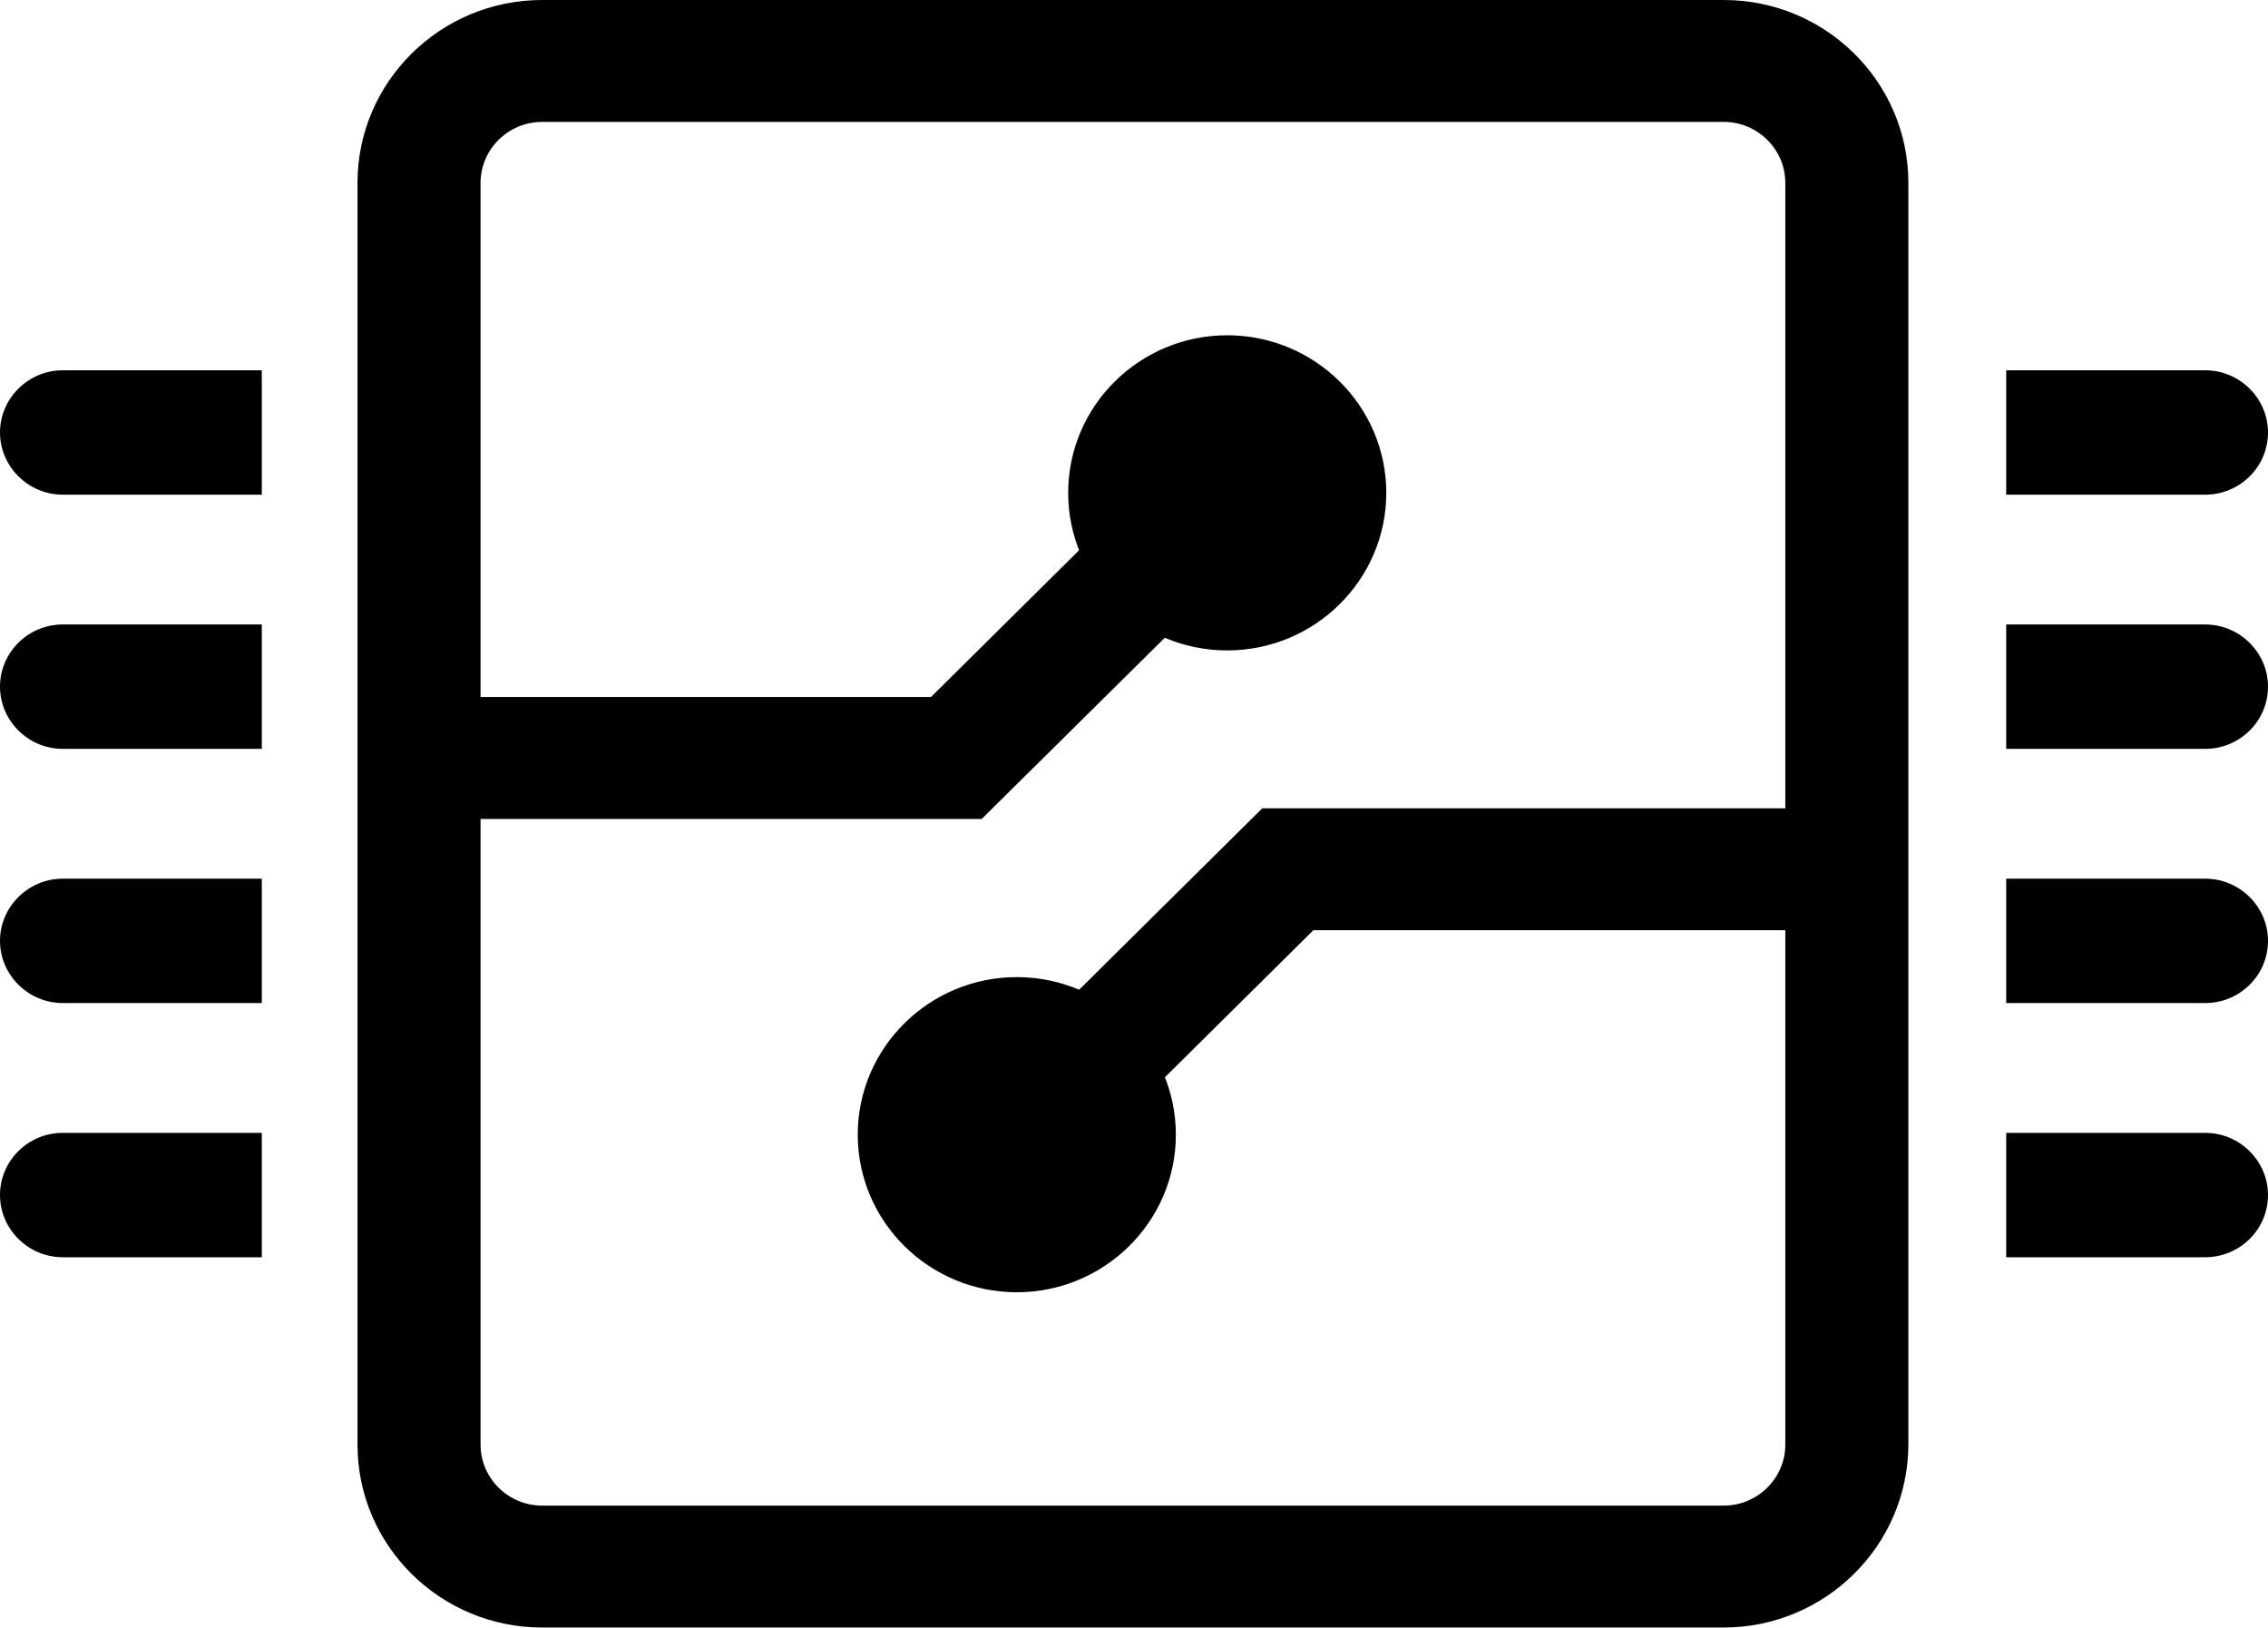
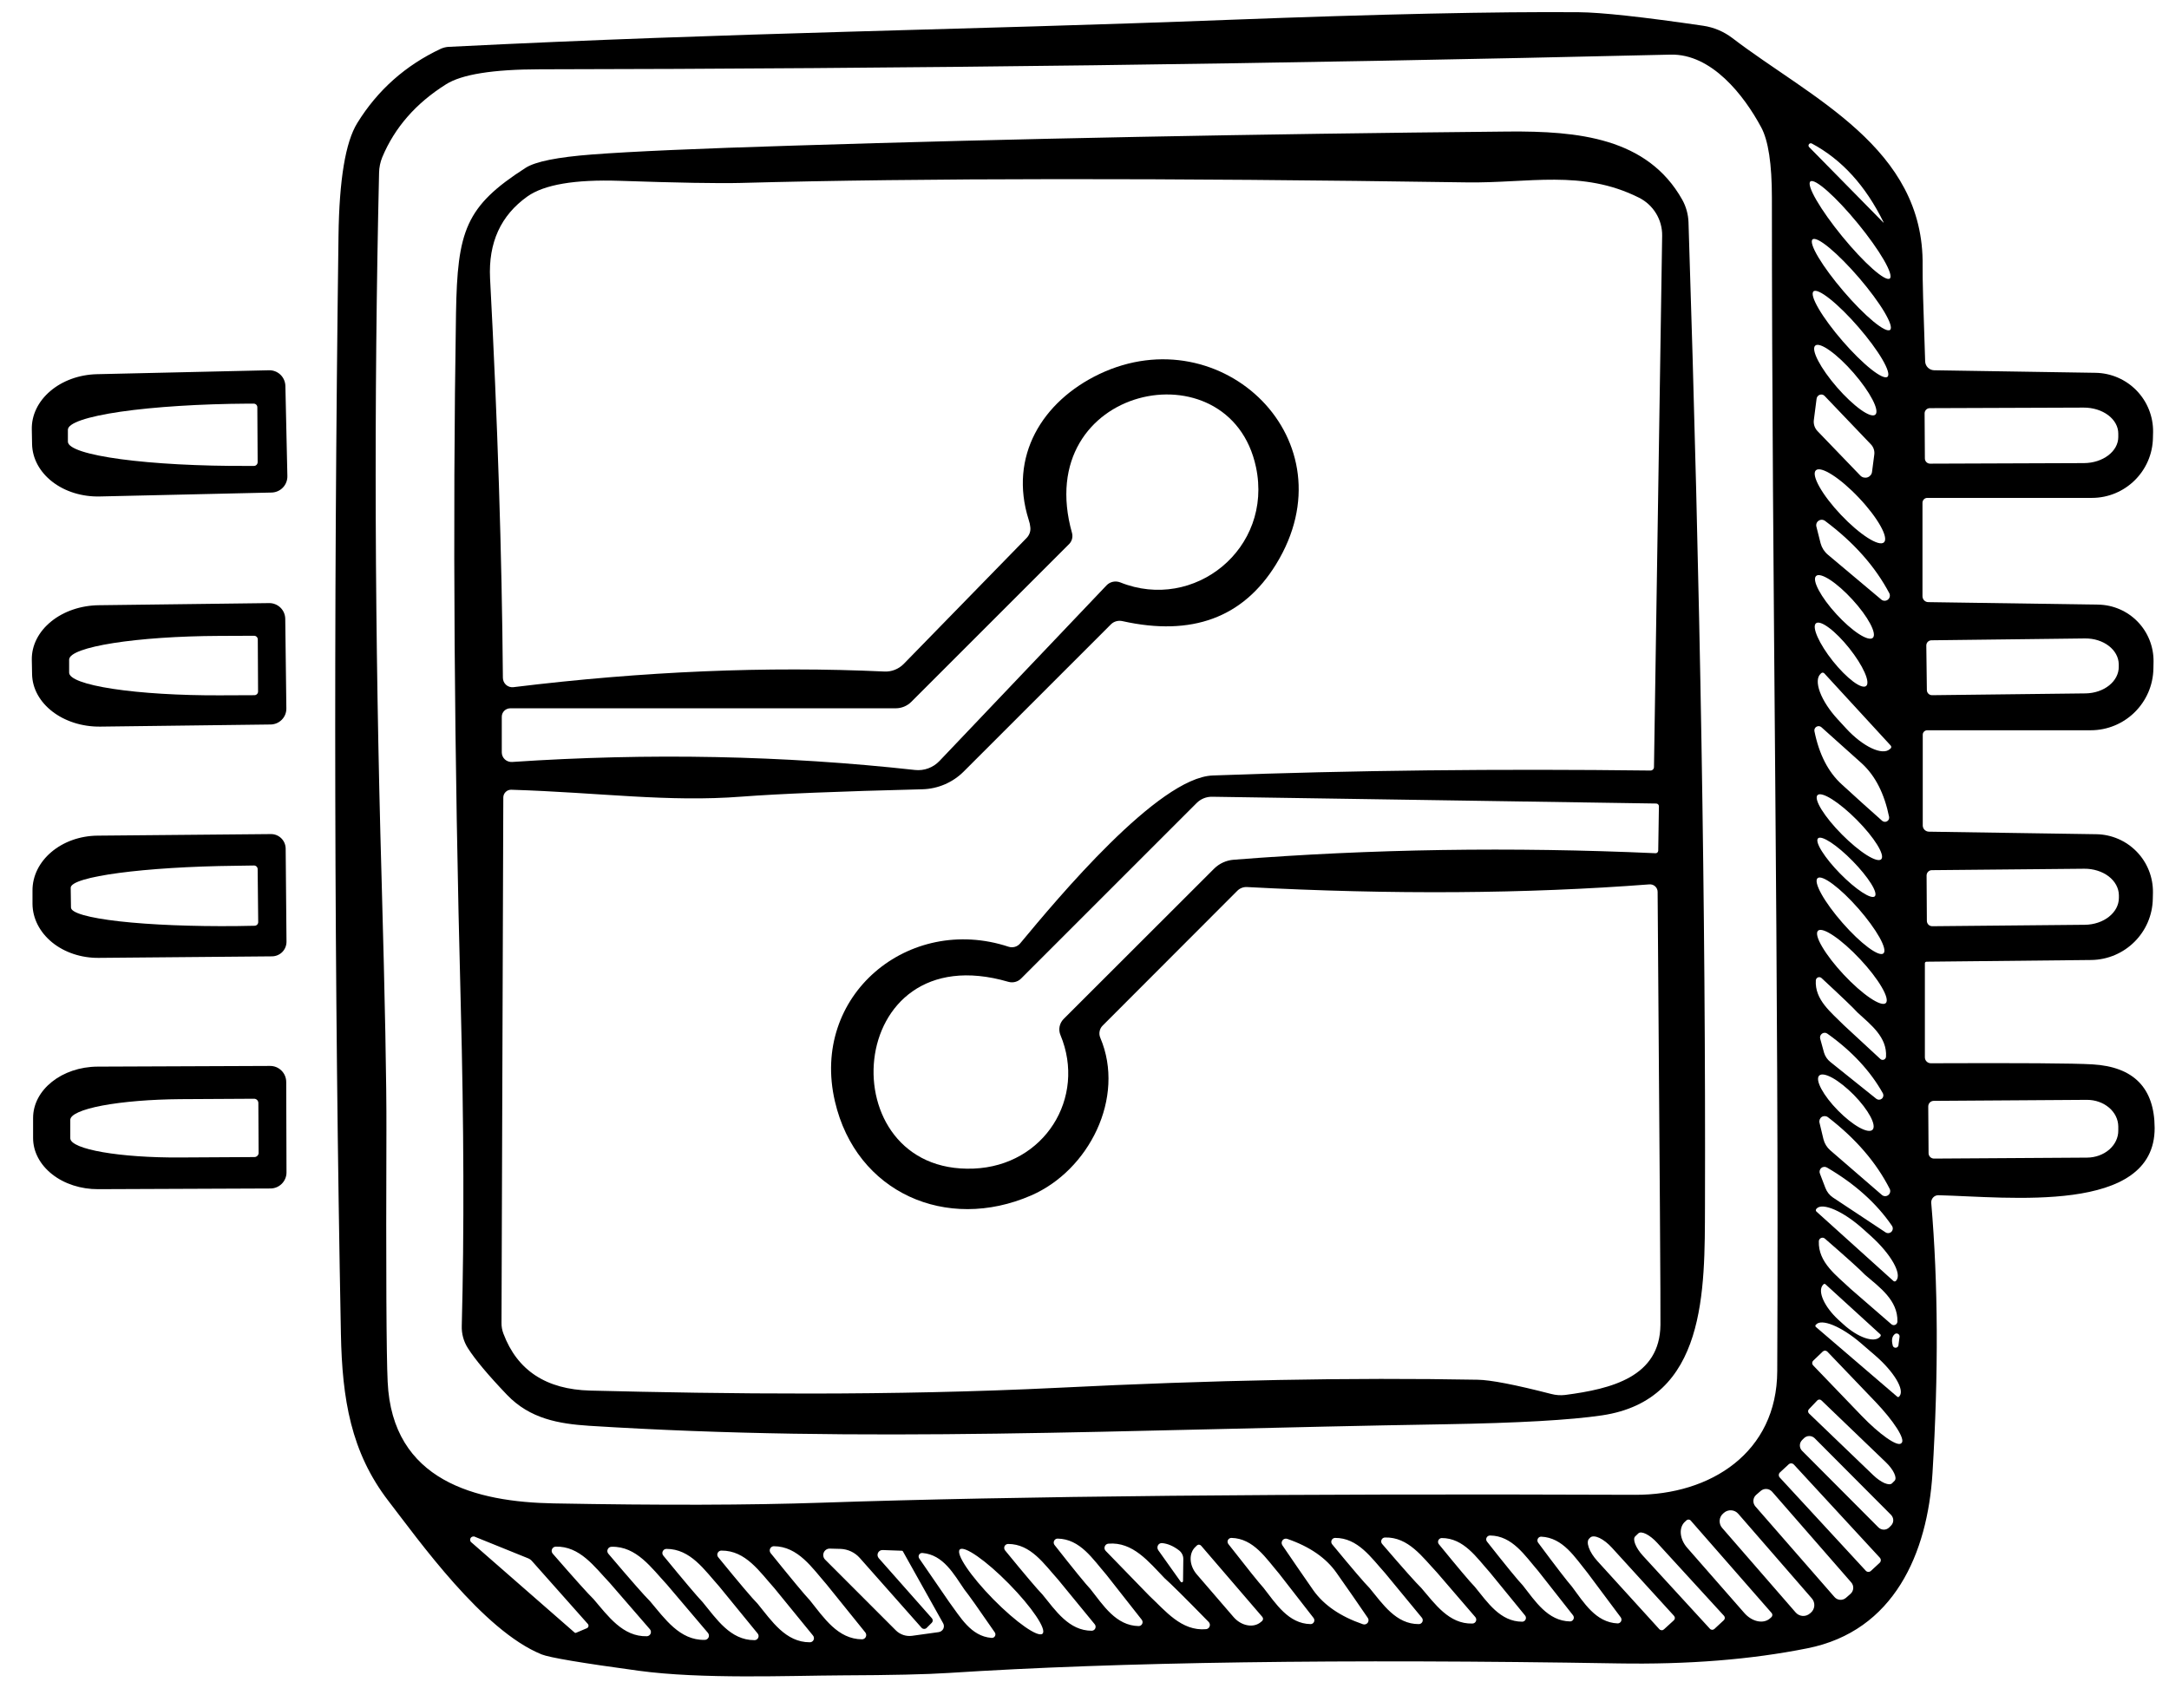
- <svg xmlns="http://www.w3.org/2000/svg" width="46px" height="33px" viewBox="0 0 46 33" version="1.1">
+ <svg xmlns="http://www.w3.org/2000/svg" width="47px" height="37px" viewBox="0 0 47 37" version="1.1">
  <g stroke="none" stroke-width="1" fill="none" fill-rule="evenodd">
-     <g transform="translate(-221, -3350)" fill="currentColor">
-       <g transform="translate(22, 3348)">
-         <g transform="translate(199, 2)">
-           <path d="M34.956,33 L10.995,33 C8.929,33 7.251,31.338 7.251,29.292 L7.251,3.708 C7.251,1.662 8.929,0 10.995,0 L34.962,0 C37.027,0 38.706,1.662 38.706,3.708 L38.706,29.292 C38.699,31.338 37.021,33 34.956,33 Z M10.995,2.472 C10.308,2.472 9.747,3.028 9.747,3.708 L9.747,29.292 C9.747,29.972 10.308,30.528 10.995,30.528 L34.962,30.528 C35.648,30.528 36.21,29.972 36.21,29.292 L36.21,3.708 C36.21,3.028 35.648,2.472 34.962,2.472 L10.995,2.472 Z" fill-rule="nonzero" />
-           <polygon points="19.911 16.605 9.135 16.605 9.135 14.133 18.882 14.133 23.711 9.35 25.477 11.099" />
-           <path d="M21.69,9.993 C21.69,11.742 23.125,13.163 24.891,13.163 C26.657,13.163 28.092,11.742 28.092,9.993 C28.092,8.862 27.48,7.817 26.494,7.249 C25.502,6.68 24.285,6.68 23.293,7.249 C22.301,7.817 21.69,8.862 21.69,9.993 Z" />
-           <path d="M24.891,13.188 C23.112,13.188 21.665,11.754 21.665,9.993 C21.665,8.231 23.112,6.798 24.891,6.798 C26.669,6.798 28.117,8.231 28.117,9.993 C28.117,11.754 26.669,13.188 24.891,13.188 Z M24.891,6.847 C23.144,6.847 21.715,8.256 21.715,9.993 C21.715,11.723 23.137,13.138 24.891,13.138 C26.644,13.138 28.067,11.729 28.067,9.993 C28.067,8.256 26.638,6.847 24.891,6.847 Z M21.808,23.644 L20.042,21.895 L25.602,16.389 L36.384,16.389 L36.384,18.861 L26.638,18.861 L21.808,23.644 Z" fill-rule="nonzero" />
-           <path d="M17.422,23.007 C17.422,24.756 18.851,26.178 20.623,26.178 C22.388,26.178 23.824,24.762 23.824,23.007 C23.824,21.876 23.212,20.832 22.226,20.263 C21.234,19.695 20.017,19.695 19.025,20.263 C18.033,20.832 17.422,21.876 17.422,23.007 Z" />
-           <path d="M20.623,26.202 C18.844,26.202 17.397,24.769 17.397,23.007 C17.397,21.246 18.844,19.812 20.623,19.812 C22.401,19.812 23.849,21.246 23.849,23.007 C23.849,24.769 22.401,26.202 20.623,26.202 Z M20.623,19.868 C18.875,19.868 17.447,21.277 17.447,23.013 C17.447,24.744 18.869,26.159 20.623,26.159 C22.37,26.159 23.799,24.75 23.799,23.013 C23.799,21.277 22.37,19.868 20.623,19.868 L20.623,19.868 Z" fill-rule="nonzero" />
-           <path d="M5.285,10.005 L1.273,10.005 C0.587,10.005 0.025,9.449 0.025,8.769 C0.025,8.089 0.587,7.533 1.273,7.533 L5.285,7.533 L5.285,10.005 Z" />
-           <path d="M5.31,10.03 L1.273,10.03 C0.574,10.03 0,9.461 0,8.769 C0,8.077 0.574,7.508 1.273,7.508 L5.31,7.508 L5.31,10.03 Z M1.273,7.558 C0.599,7.558 0.05,8.102 0.05,8.769 C0.05,9.437 0.599,9.98 1.273,9.98 L5.26,9.98 L5.26,7.558 L1.273,7.558 Z M5.285,15.159 L1.273,15.159 C0.587,15.159 0.025,14.603 0.025,13.923 C0.025,13.243 0.587,12.687 1.273,12.687 L5.285,12.687 L5.285,15.159 Z" fill-rule="nonzero" />
-           <path d="M5.31,15.184 L1.273,15.184 C0.574,15.184 0,14.615 0,13.923 C0,13.225 0.574,12.662 1.273,12.662 L5.31,12.662 L5.31,15.184 Z M1.273,12.712 C0.599,12.712 0.05,13.256 0.05,13.923 C0.05,14.59 0.599,15.134 1.273,15.134 L5.26,15.134 L5.26,12.712 L1.273,12.712 Z M5.285,20.313 L1.273,20.313 C0.587,20.313 0.025,19.757 0.025,19.077 C0.025,18.397 0.587,17.841 1.273,17.841 L5.285,17.841 L5.285,20.313 L5.285,20.313 Z" fill-rule="nonzero" />
-           <path d="M5.31,20.338 L1.273,20.338 C0.574,20.338 0,19.769 0,19.077 C0,18.385 0.574,17.816 1.273,17.816 L5.31,17.816 L5.31,20.338 Z M1.273,17.866 C0.599,17.866 0.05,18.41 0.05,19.077 C0.05,19.744 0.599,20.288 1.273,20.288 L5.26,20.288 L5.26,17.866 L1.273,17.866 Z M5.285,25.467 L1.273,25.467 C0.587,25.467 0.025,24.911 0.025,24.231 C0.025,23.551 0.587,22.995 1.273,22.995 L5.285,22.995 L5.285,25.467 L5.285,25.467 Z" fill-rule="nonzero" />
-           <path d="M5.31,25.492 L1.273,25.492 C0.574,25.492 0,24.923 0,24.231 C0,23.533 0.574,22.97 1.273,22.97 L5.31,22.97 L5.31,25.492 Z M1.273,23.02 C0.599,23.02 0.05,23.563 0.05,24.231 C0.05,24.898 0.599,25.442 1.273,25.442 L5.26,25.442 L5.26,23.02 L1.273,23.02 Z" fill-rule="nonzero" />
-           <path d="M40.715,10.005 L44.727,10.005 C45.413,10.005 45.975,9.449 45.975,8.769 C45.975,8.089 45.413,7.533 44.727,7.533 L40.715,7.533 L40.715,10.005 Z" />
-           <path d="M44.727,10.03 L40.69,10.03 L40.69,7.508 L44.727,7.508 C45.426,7.508 46,8.077 46,8.769 C46,9.467 45.426,10.03 44.727,10.03 Z M40.74,9.98 L44.727,9.98 C45.401,9.98 45.95,9.437 45.95,8.769 C45.95,8.102 45.401,7.558 44.727,7.558 L40.74,7.558 L40.74,9.98 Z M40.715,15.159 L44.727,15.159 C45.413,15.159 45.975,14.603 45.975,13.923 C45.975,13.243 45.413,12.687 44.727,12.687 L40.715,12.687 L40.715,15.159 Z" fill-rule="nonzero" />
-           <path d="M44.727,15.184 L40.69,15.184 L40.69,12.662 L44.727,12.662 C45.426,12.662 46,13.231 46,13.923 C46,14.621 45.426,15.184 44.727,15.184 Z M40.74,15.134 L44.727,15.134 C45.401,15.134 45.95,14.59 45.95,13.923 C45.95,13.256 45.401,12.712 44.727,12.712 L40.74,12.712 L40.74,15.134 Z M40.715,20.313 L44.727,20.313 C45.413,20.313 45.975,19.757 45.975,19.077 C45.975,18.397 45.413,17.841 44.727,17.841 L40.715,17.841 L40.715,20.313 L40.715,20.313 Z" fill-rule="nonzero" />
-           <path d="M44.727,20.338 L40.69,20.338 L40.69,17.816 L44.727,17.816 C45.426,17.816 46,18.385 46,19.077 C46,19.775 45.426,20.338 44.727,20.338 Z M40.74,20.288 L44.727,20.288 C45.401,20.288 45.95,19.744 45.95,19.077 C45.95,18.41 45.401,17.866 44.727,17.866 L40.74,17.866 L40.74,20.288 Z M40.715,25.467 L44.727,25.467 C45.413,25.467 45.975,24.911 45.975,24.231 C45.975,23.551 45.413,22.995 44.727,22.995 L40.715,22.995 L40.715,25.467 L40.715,25.467 Z" fill-rule="nonzero" />
-           <path d="M44.727,25.492 L40.69,25.492 L40.69,22.97 L44.727,22.97 C45.426,22.97 46,23.539 46,24.231 C46,24.929 45.426,25.492 44.727,25.492 Z M40.74,25.442 L44.727,25.442 C45.401,25.442 45.95,24.898 45.95,24.231 C45.95,23.563 45.401,23.02 44.727,23.02 L40.74,23.02 L40.74,25.442 Z" fill-rule="nonzero" />
+     <g transform="translate(-221, -8549)" fill="currentColor">
+       <g transform="translate(0, 8486)" fill-rule="nonzero">
+         <g transform="translate(22, 63.2628)">
+           <g transform="translate(199.6891, 0)">
+             <path d="M41.073,10.528 C41.016,10.528 40.969,10.575 40.969,10.634 L40.969,12.658 C40.969,12.728 41.023,12.785 41.091,12.787 L44.776,12.841 C45.099,12.846 45.407,12.979 45.632,13.211 C45.857,13.443 45.98,13.755 45.976,14.078 L45.973,14.224 C45.962,14.967 45.357,15.564 44.614,15.564 L41.073,15.564 C41.019,15.564 40.975,15.607 40.975,15.659 L40.975,17.628 C40.975,17.701 41.035,17.761 41.11,17.762 L44.736,17.817 C45.067,17.822 45.381,17.958 45.612,18.196 C45.842,18.433 45.968,18.753 45.963,19.084 L45.96,19.212 C45.95,19.944 45.357,20.535 44.623,20.543 L41.055,20.58 C41.036,20.581 41.021,20.596 41.021,20.613 L41.021,22.653 C41.021,22.723 41.079,22.781 41.149,22.781 C43.077,22.773 44.245,22.781 44.654,22.805 C45.547,22.858 45.996,23.317 46,24.182 C46.006,26.065 42.825,25.678 41.314,25.641 C41.271,25.64 41.229,25.658 41.2,25.69 C41.17,25.722 41.155,25.765 41.159,25.809 C41.309,27.547 41.318,29.499 41.186,31.664 C41.079,33.398 40.356,35.089 38.472,35.461 C37.255,35.705 35.888,35.814 34.37,35.788 C28.388,35.688 23.553,35.757 19.864,35.995 C19.387,36.026 18.622,36.043 17.568,36.047 C16.408,36.053 14.518,36.133 13.151,35.947 C11.92,35.78 11.219,35.662 11.048,35.593 C9.772,35.077 8.38,33.111 7.726,32.265 C6.917,31.212 6.725,30.064 6.698,28.645 C6.553,21.089 6.536,13.155 6.646,4.844 C6.662,3.631 6.797,2.818 7.052,2.405 C7.493,1.69 8.098,1.153 8.865,0.793 C8.916,0.771 8.969,0.757 9.024,0.753 C15.34,0.436 20.077,0.393 25.938,0.167 C29.205,0.043 31.732,-0.012 33.521,0.002 C34.011,0.006 34.91,0.104 36.216,0.295 C36.447,0.329 36.664,0.421 36.848,0.561 C38.555,1.867 41.009,2.939 40.972,5.497 C40.968,5.737 40.987,6.428 41.027,7.57 C41.031,7.676 41.117,7.76 41.223,7.762 L44.718,7.817 C45.054,7.822 45.374,7.96 45.608,8.201 C45.842,8.442 45.971,8.766 45.966,9.102 L45.963,9.221 C45.953,9.946 45.363,10.528 44.639,10.528 L41.073,10.528 Z M7.525,3.482 C7.411,8.405 7.429,13.51 7.58,18.797 C7.653,21.418 7.688,23.232 7.684,24.237 C7.674,27.279 7.683,29.095 7.711,29.683 C7.809,31.841 9.634,32.29 11.307,32.32 C13.619,32.363 15.554,32.358 17.113,32.305 C21.334,32.162 27.21,32.105 34.742,32.134 C36.381,32.14 37.816,31.215 37.822,29.454 C37.862,20.8 37.706,12.521 37.706,4.019 C37.706,3.291 37.629,2.783 37.474,2.496 C37.102,1.803 36.4,0.9 35.511,0.921 C27.011,1.123 18.842,1.228 11.005,1.239 C9.991,1.241 9.315,1.349 8.975,1.565 C8.324,1.974 7.864,2.5 7.595,3.143 C7.551,3.25 7.527,3.365 7.525,3.482 L7.525,3.482 Z M38.57,2.847 C38.549,2.837 38.524,2.843 38.51,2.862 C38.495,2.88 38.496,2.906 38.512,2.924 L40.121,4.56 C40.122,4.561 40.124,4.562 40.125,4.561 C40.127,4.56 40.128,4.558 40.127,4.557 C39.738,3.763 39.219,3.193 38.57,2.847 Z M38.54,3.67 C38.495,3.707 38.542,3.853 38.672,4.077 C38.801,4.3 39.002,4.582 39.23,4.861 C39.705,5.441 40.167,5.85 40.261,5.773 C40.306,5.736 40.258,5.59 40.129,5.366 C39.999,5.143 39.799,4.861 39.57,4.582 C39.095,4.002 38.634,3.593 38.54,3.67 L38.54,3.67 Z M38.587,4.926 C38.543,4.964 38.588,5.104 38.714,5.315 C38.84,5.526 39.036,5.791 39.259,6.051 C39.481,6.311 39.713,6.545 39.902,6.702 C40.092,6.858 40.223,6.925 40.268,6.886 C40.313,6.848 40.267,6.708 40.142,6.497 C40.016,6.286 39.82,6.021 39.597,5.761 C39.374,5.501 39.142,5.267 38.953,5.11 C38.764,4.953 38.632,4.887 38.587,4.926 L38.587,4.926 Z M38.608,6.052 C38.562,6.092 38.602,6.227 38.72,6.429 C38.838,6.631 39.024,6.882 39.236,7.127 C39.449,7.373 39.671,7.592 39.854,7.738 C40.037,7.883 40.165,7.942 40.211,7.903 C40.257,7.863 40.216,7.727 40.099,7.526 C39.981,7.324 39.795,7.073 39.582,6.827 C39.37,6.582 39.148,6.363 38.965,6.217 C38.782,6.072 38.654,6.012 38.608,6.052 L38.608,6.052 Z M38.646,7.227 C38.546,7.313 38.757,7.718 39.117,8.132 C39.289,8.33 39.474,8.504 39.63,8.616 C39.785,8.727 39.9,8.766 39.947,8.724 C40.047,8.638 39.836,8.233 39.476,7.819 C39.304,7.621 39.119,7.447 38.963,7.336 C38.808,7.225 38.693,7.185 38.646,7.227 L38.646,7.227 Z M38.851,8.321 C38.824,8.29 38.782,8.279 38.744,8.293 C38.706,8.306 38.678,8.341 38.674,8.382 L38.616,8.833 C38.602,8.924 38.632,9.016 38.695,9.081 L39.623,10.045 C39.663,10.086 39.723,10.1 39.777,10.083 C39.831,10.065 39.87,10.019 39.876,9.963 L39.925,9.587 C39.935,9.506 39.907,9.424 39.849,9.365 L38.851,8.321 Z M41.015,8.696 L41.021,9.673 C41.021,9.703 41.033,9.732 41.054,9.753 C41.075,9.774 41.104,9.786 41.134,9.786 L44.468,9.774 C44.879,9.772 45.212,9.519 45.212,9.209 L45.212,9.136 C45.213,8.985 45.134,8.841 44.993,8.735 C44.852,8.629 44.661,8.57 44.461,8.571 L41.128,8.583 C41.066,8.583 41.015,8.634 41.015,8.696 Z M38.659,9.93 C38.551,10.032 38.794,10.464 39.202,10.895 C39.61,11.326 40.028,11.593 40.135,11.491 C40.243,11.39 40,10.957 39.592,10.526 C39.185,10.095 38.767,9.828 38.659,9.93 L38.659,9.93 Z M40.252,12.597 C39.945,12.015 39.481,11.492 38.86,11.028 C38.82,10.996 38.763,10.993 38.72,11.022 C38.676,11.05 38.657,11.103 38.671,11.153 L38.762,11.514 C38.788,11.609 38.842,11.694 38.918,11.758 L40.081,12.735 C40.122,12.766 40.18,12.765 40.22,12.733 C40.261,12.7 40.274,12.644 40.252,12.597 Z M38.664,12.22 C38.568,12.307 38.765,12.679 39.105,13.049 C39.268,13.227 39.442,13.381 39.59,13.477 C39.738,13.573 39.847,13.603 39.893,13.561 C39.988,13.473 39.791,13.102 39.451,12.732 C39.288,12.554 39.114,12.4 38.966,12.304 C38.818,12.208 38.71,12.177 38.664,12.22 Z M38.662,13.245 C38.565,13.323 38.729,13.691 39.028,14.066 C39.172,14.246 39.329,14.404 39.464,14.506 C39.599,14.607 39.701,14.642 39.748,14.605 C39.845,14.527 39.681,14.16 39.381,13.784 C39.237,13.604 39.081,13.446 38.946,13.345 C38.811,13.244 38.709,13.208 38.662,13.245 Z M41.052,13.727 L41.064,14.691 C41.064,14.754 41.114,14.804 41.177,14.804 L44.504,14.765 C44.696,14.762 44.88,14.7 45.014,14.592 C45.149,14.484 45.224,14.338 45.222,14.188 L45.222,14.133 C45.218,13.82 44.891,13.57 44.492,13.574 L41.165,13.614 C41.102,13.614 41.052,13.664 41.052,13.727 Z M40.279,15.894 L38.842,14.331 C38.833,14.321 38.821,14.316 38.809,14.315 C38.796,14.314 38.784,14.319 38.774,14.328 L38.762,14.34 C38.684,14.41 38.679,14.553 38.748,14.738 C38.817,14.922 38.954,15.133 39.129,15.323 L39.315,15.525 C39.677,15.919 40.1,16.119 40.261,15.973 L40.276,15.961 C40.286,15.953 40.292,15.941 40.293,15.928 C40.293,15.916 40.288,15.903 40.279,15.894 L40.279,15.894 Z M39.657,16.285 C39.353,16.012 39.06,15.75 38.778,15.497 C38.748,15.471 38.705,15.467 38.671,15.488 C38.637,15.508 38.62,15.547 38.628,15.586 C38.73,16.088 38.927,16.472 39.22,16.737 C39.521,17.013 39.813,17.277 40.096,17.527 C40.126,17.552 40.168,17.556 40.201,17.537 C40.235,17.518 40.252,17.48 40.246,17.442 C40.144,16.939 39.948,16.553 39.657,16.285 Z M38.695,16.969 C38.606,17.057 38.843,17.44 39.225,17.824 C39.408,18.008 39.6,18.168 39.76,18.269 C39.919,18.369 40.033,18.402 40.075,18.36 C40.164,18.272 39.927,17.889 39.545,17.505 C39.362,17.321 39.17,17.161 39.01,17.06 C38.851,16.96 38.737,16.927 38.695,16.969 L38.695,16.969 Z M38.706,17.906 C38.669,17.942 38.699,18.043 38.789,18.186 C38.878,18.329 39.02,18.503 39.183,18.669 C39.523,19.016 39.86,19.237 39.936,19.163 C39.972,19.127 39.943,19.027 39.853,18.884 C39.763,18.741 39.621,18.567 39.458,18.4 C39.119,18.053 38.782,17.832 38.706,17.906 Z M41.058,18.712 L41.064,19.695 C41.064,19.726 41.077,19.756 41.099,19.778 C41.121,19.8 41.152,19.811 41.183,19.811 L44.486,19.78 C44.897,19.776 45.227,19.514 45.225,19.194 L45.225,19.139 C45.223,18.985 45.144,18.838 45.003,18.73 C44.862,18.623 44.671,18.563 44.474,18.565 L41.171,18.596 C41.108,18.597 41.058,18.649 41.058,18.712 L41.058,18.712 Z M38.696,18.769 C38.649,18.81 38.68,18.935 38.781,19.116 C38.882,19.298 39.046,19.521 39.235,19.737 C39.629,20.188 40.027,20.484 40.123,20.4 C40.17,20.36 40.139,20.235 40.038,20.053 C39.936,19.872 39.773,19.648 39.584,19.432 C39.19,18.982 38.792,18.685 38.696,18.769 L38.696,18.769 Z M38.706,19.908 C38.658,19.952 38.69,20.078 38.795,20.256 C38.899,20.434 39.067,20.652 39.262,20.86 C39.667,21.293 40.076,21.569 40.174,21.477 C40.221,21.433 40.189,21.308 40.085,21.13 C39.981,20.951 39.813,20.734 39.618,20.526 C39.213,20.093 38.804,19.816 38.706,19.908 L38.706,19.908 Z M39.559,21.679 C39.471,21.581 39.212,21.333 38.781,20.934 C38.76,20.915 38.73,20.91 38.704,20.92 C38.678,20.931 38.661,20.955 38.658,20.983 C38.631,21.407 38.991,21.679 39.266,21.957 C39.362,22.046 39.625,22.29 40.057,22.689 C40.077,22.708 40.107,22.713 40.133,22.703 C40.159,22.692 40.177,22.668 40.179,22.64 C40.206,22.213 39.846,21.944 39.559,21.679 Z M40.112,23.434 C39.841,22.95 39.44,22.518 38.909,22.14 C38.874,22.114 38.827,22.114 38.792,22.139 C38.757,22.164 38.741,22.208 38.753,22.25 L38.836,22.552 C38.86,22.631 38.908,22.702 38.973,22.753 L39.971,23.553 C40.006,23.579 40.055,23.577 40.088,23.549 C40.122,23.521 40.131,23.473 40.112,23.434 Z M38.731,23.048 C38.636,23.141 38.818,23.48 39.137,23.804 C39.29,23.96 39.455,24.092 39.596,24.171 C39.736,24.249 39.841,24.268 39.886,24.223 C39.981,24.13 39.8,23.791 39.481,23.466 C39.327,23.311 39.162,23.179 39.022,23.1 C38.881,23.022 38.777,23.003 38.731,23.048 L38.731,23.048 Z M41.094,23.718 L41.101,24.731 C41.102,24.796 41.155,24.847 41.22,24.847 L44.535,24.826 C44.716,24.825 44.889,24.762 45.016,24.652 C45.143,24.541 45.214,24.392 45.212,24.237 L45.212,24.151 C45.209,23.83 44.904,23.572 44.529,23.574 L41.213,23.596 C41.181,23.596 41.151,23.609 41.128,23.632 C41.106,23.655 41.094,23.686 41.094,23.718 Z M40.261,25.507 C39.97,24.933 39.524,24.415 38.924,23.953 C38.885,23.921 38.83,23.917 38.787,23.944 C38.745,23.972 38.725,24.023 38.738,24.072 L38.823,24.426 C38.846,24.52 38.898,24.604 38.97,24.667 L40.093,25.638 C40.133,25.669 40.189,25.669 40.228,25.638 C40.268,25.607 40.281,25.553 40.261,25.507 L40.261,25.507 Z M40.307,26.303 C39.973,25.815 39.505,25.395 38.903,25.043 C38.863,25.018 38.812,25.021 38.777,25.051 C38.741,25.081 38.729,25.131 38.747,25.174 L38.866,25.485 C38.898,25.568 38.954,25.64 39.028,25.69 L40.166,26.444 C40.207,26.472 40.261,26.468 40.296,26.433 C40.331,26.398 40.335,26.344 40.307,26.303 Z M38.671,25.995 L40.34,27.5 C40.357,27.514 40.381,27.513 40.395,27.497 L40.402,27.488 C40.528,27.344 40.283,26.914 39.852,26.526 L39.69,26.38 C39.259,25.991 38.804,25.79 38.674,25.931 L38.668,25.94 C38.654,25.956 38.655,25.981 38.671,25.995 Z M39.721,27.363 C39.623,27.259 39.334,26.998 38.854,26.581 C38.831,26.561 38.798,26.556 38.77,26.569 C38.742,26.581 38.723,26.609 38.723,26.639 C38.707,27.1 39.107,27.381 39.412,27.671 C39.52,27.765 39.814,28.02 40.295,28.437 C40.318,28.457 40.351,28.462 40.379,28.45 C40.407,28.437 40.425,28.41 40.426,28.379 C40.438,27.918 40.041,27.637 39.721,27.363 Z M40.057,28.657 L38.866,27.57 C38.853,27.559 38.834,27.561 38.823,27.573 L38.811,27.586 C38.69,27.722 38.842,28.062 39.153,28.346 L39.257,28.44 C39.407,28.577 39.574,28.683 39.723,28.734 C39.871,28.785 39.988,28.777 40.047,28.712 L40.057,28.7 C40.068,28.688 40.068,28.669 40.057,28.657 L40.057,28.657 Z M38.658,28.495 L40.42,30.006 C40.426,30.012 40.435,30.016 40.443,30.015 C40.452,30.015 40.46,30.01 40.466,30.003 L40.472,29.994 C40.587,29.856 40.345,29.457 39.931,29.103 L39.626,28.84 C39.426,28.669 39.212,28.531 39.031,28.457 C38.85,28.383 38.717,28.379 38.662,28.446 L38.655,28.452 C38.645,28.465 38.646,28.484 38.658,28.495 Z M40.45,28.88 L40.472,28.712 C40.477,28.684 40.463,28.656 40.437,28.644 C40.412,28.631 40.381,28.636 40.362,28.657 C40.309,28.706 40.296,28.782 40.322,28.886 C40.324,28.921 40.354,28.949 40.389,28.947 C40.425,28.945 40.452,28.915 40.45,28.88 Z M38.808,29.029 L38.6,29.228 C38.573,29.254 38.572,29.297 38.597,29.326 L39.644,30.415 C40.037,30.825 40.421,31.094 40.505,31.02 L40.518,31.008 C40.557,30.971 40.52,30.856 40.414,30.69 C40.308,30.524 40.142,30.32 39.953,30.122 L38.906,29.029 C38.879,29.003 38.835,29.003 38.808,29.029 Z M38.689,30.089 L38.509,30.278 C38.497,30.29 38.49,30.307 38.49,30.324 C38.49,30.341 38.497,30.357 38.509,30.37 L39.904,31.71 C39.983,31.786 40.07,31.847 40.146,31.88 C40.223,31.912 40.281,31.914 40.31,31.884 L40.365,31.829 C40.394,31.799 40.391,31.74 40.355,31.665 C40.32,31.59 40.255,31.505 40.176,31.429 L38.781,30.089 C38.769,30.076 38.752,30.069 38.735,30.069 C38.718,30.069 38.701,30.076 38.689,30.089 Z M38.633,30.908 C38.602,30.877 38.56,30.86 38.516,30.86 C38.473,30.86 38.431,30.877 38.4,30.908 L38.361,30.947 C38.33,30.978 38.312,31.02 38.312,31.063 C38.312,31.107 38.329,31.149 38.36,31.18 L40.015,32.841 C40.046,32.871 40.088,32.889 40.132,32.889 C40.175,32.889 40.217,32.872 40.248,32.841 L40.287,32.802 C40.318,32.771 40.336,32.729 40.336,32.686 C40.336,32.642 40.318,32.6 40.288,32.569 L38.633,30.908 Z M38.182,31.478 C38.152,31.446 38.102,31.444 38.069,31.474 L37.881,31.648 C37.866,31.662 37.856,31.682 37.856,31.703 C37.855,31.724 37.862,31.744 37.877,31.76 L39.74,33.779 C39.769,33.811 39.82,33.813 39.852,33.783 L40.04,33.609 C40.056,33.595 40.065,33.575 40.066,33.554 C40.067,33.533 40.059,33.513 40.045,33.497 L38.182,31.478 Z M37.712,32.068 C37.647,31.994 37.536,31.986 37.462,32.051 L37.365,32.135 C37.292,32.199 37.284,32.311 37.348,32.385 L39.062,34.349 C39.126,34.423 39.238,34.431 39.312,34.366 L39.408,34.282 C39.482,34.218 39.49,34.106 39.425,34.032 L37.712,32.068 Z M36.977,32.545 C36.939,32.501 36.885,32.474 36.827,32.47 C36.769,32.466 36.711,32.485 36.667,32.524 L36.649,32.54 C36.605,32.578 36.578,32.632 36.574,32.69 C36.57,32.748 36.589,32.806 36.627,32.85 L38.221,34.684 C38.259,34.728 38.314,34.755 38.372,34.759 C38.43,34.763 38.487,34.743 38.531,34.705 L38.55,34.689 C38.594,34.651 38.621,34.597 38.625,34.539 C38.629,34.481 38.61,34.423 38.571,34.379 L36.977,32.545 Z M37.7,34.695 L35.948,32.693 C35.937,32.679 35.92,32.671 35.903,32.67 C35.886,32.669 35.869,32.675 35.856,32.686 L35.826,32.714 C35.758,32.773 35.724,32.866 35.732,32.972 C35.74,33.078 35.789,33.188 35.868,33.279 L37.111,34.698 C37.19,34.788 37.292,34.851 37.396,34.873 C37.5,34.895 37.596,34.873 37.663,34.814 L37.694,34.787 C37.707,34.775 37.715,34.759 37.716,34.742 C37.717,34.725 37.711,34.708 37.7,34.695 Z M36.458,35.043 L36.665,34.851 C36.692,34.825 36.693,34.783 36.668,34.756 L35.218,33.172 C35.142,33.089 35.056,33.021 34.98,32.983 C34.904,32.945 34.843,32.94 34.812,32.97 L34.745,33.034 C34.68,33.095 34.754,33.282 34.91,33.453 L36.363,35.037 C36.387,35.065 36.43,35.067 36.458,35.043 L36.458,35.043 Z M12.049,34.933 L10.843,33.575 C10.817,33.543 10.782,33.519 10.742,33.505 L9.61,33.047 C9.575,33.026 9.53,33.037 9.509,33.071 C9.488,33.106 9.499,33.151 9.534,33.172 L11.765,35.122 C11.773,35.128 11.783,35.129 11.792,35.125 L12.028,35.025 C12.045,35.018 12.057,35.003 12.062,34.984 C12.066,34.966 12.061,34.947 12.049,34.933 L12.049,34.933 Z M33.371,34.121 C33.631,34.469 33.887,34.9 34.363,34.921 C34.395,34.921 34.423,34.904 34.438,34.876 C34.452,34.848 34.449,34.815 34.431,34.79 C34.04,34.267 33.801,33.946 33.713,33.828 C33.439,33.492 33.182,33.062 32.706,33.041 C32.676,33.041 32.648,33.058 32.634,33.085 C32.62,33.111 32.622,33.144 32.639,33.169 C33.029,33.694 33.274,34.011 33.371,34.121 Z M35.368,35.049 L35.578,34.857 C35.593,34.844 35.602,34.827 35.603,34.808 C35.604,34.789 35.597,34.77 35.584,34.756 L34.241,33.282 C34.156,33.188 34.058,33.111 33.97,33.069 C33.882,33.028 33.81,33.024 33.771,33.059 L33.75,33.08 C33.71,33.115 33.706,33.186 33.739,33.278 C33.771,33.37 33.838,33.474 33.924,33.569 L35.267,35.046 C35.28,35.06 35.298,35.068 35.317,35.069 C35.336,35.07 35.354,35.062 35.368,35.049 Z M26.689,34.149 C26.961,34.497 27.23,34.927 27.709,34.936 C27.74,34.937 27.769,34.919 27.783,34.891 C27.797,34.864 27.794,34.83 27.776,34.805 C27.369,34.282 27.12,33.961 27.028,33.843 C26.744,33.511 26.476,33.08 25.996,33.068 C25.964,33.067 25.934,33.085 25.919,33.114 C25.905,33.142 25.909,33.177 25.929,33.202 C26.336,33.723 26.589,34.039 26.689,34.149 Z M27.77,34.204 C28,34.527 28.358,34.772 28.844,34.939 C28.882,34.952 28.924,34.939 28.948,34.907 C28.971,34.875 28.972,34.831 28.948,34.799 C28.734,34.485 28.51,34.162 28.274,33.828 C28.048,33.503 27.691,33.256 27.205,33.089 C27.168,33.076 27.126,33.088 27.102,33.119 C27.078,33.151 27.076,33.194 27.098,33.227 C27.312,33.542 27.536,33.868 27.77,34.204 Z M28.988,34.155 C29.275,34.503 29.562,34.939 30.056,34.936 C30.089,34.936 30.119,34.916 30.133,34.886 C30.146,34.856 30.142,34.821 30.12,34.796 C29.687,34.273 29.422,33.952 29.327,33.834 C29.024,33.498 28.734,33.065 28.24,33.068 C28.208,33.069 28.18,33.088 28.166,33.117 C28.153,33.146 28.156,33.18 28.176,33.205 C28.609,33.73 28.88,34.047 28.988,34.155 Z M30.108,34.152 C30.407,34.5 30.709,34.936 31.213,34.924 C31.247,34.925 31.279,34.905 31.293,34.873 C31.306,34.842 31.3,34.806 31.277,34.781 C30.825,34.255 30.549,33.934 30.447,33.816 C30.133,33.483 29.83,33.047 29.327,33.059 C29.292,33.058 29.261,33.078 29.247,33.109 C29.233,33.141 29.239,33.177 29.263,33.202 C29.714,33.727 29.996,34.044 30.108,34.152 Z M31.268,34.127 C31.543,34.463 31.818,34.884 32.297,34.884 C32.328,34.883 32.356,34.865 32.369,34.836 C32.382,34.808 32.378,34.774 32.358,34.75 C31.943,34.241 31.688,33.93 31.595,33.816 C31.305,33.492 31.03,33.071 30.551,33.071 C30.52,33.072 30.492,33.091 30.479,33.119 C30.466,33.148 30.47,33.181 30.49,33.205 C30.905,33.714 31.164,34.021 31.268,34.127 Z M32.306,34.094 C32.578,34.439 32.849,34.869 33.332,34.878 C33.363,34.878 33.392,34.86 33.406,34.831 C33.42,34.803 33.416,34.769 33.396,34.744 C32.985,34.223 32.733,33.903 32.642,33.785 C32.355,33.453 32.083,33.022 31.601,33.016 C31.569,33.015 31.538,33.033 31.524,33.062 C31.509,33.091 31.513,33.125 31.534,33.15 C31.945,33.671 32.202,33.986 32.306,34.094 Z M21.9,34.295 C22.184,34.643 22.474,35.08 22.968,35.08 C23.001,35.079 23.031,35.06 23.044,35.03 C23.058,35 23.053,34.965 23.032,34.939 C22.601,34.412 22.336,34.09 22.239,33.972 C21.936,33.636 21.649,33.199 21.155,33.199 C21.122,33.2 21.092,33.219 21.078,33.249 C21.065,33.279 21.07,33.314 21.091,33.34 C21.522,33.867 21.792,34.185 21.9,34.295 Z M22.941,34.179 C23.218,34.53 23.493,34.97 23.985,34.979 C24.017,34.979 24.046,34.96 24.061,34.931 C24.075,34.902 24.071,34.867 24.052,34.842 C23.635,34.31 23.379,33.986 23.286,33.868 C22.992,33.529 22.718,33.089 22.226,33.083 C22.195,33.084 22.167,33.102 22.153,33.13 C22.139,33.158 22.141,33.192 22.159,33.218 C22.576,33.749 22.837,34.069 22.941,34.179 Z M24.546,33.941 C24.207,33.59 23.859,33.147 23.328,33.193 C23.293,33.196 23.262,33.219 23.25,33.253 C23.237,33.286 23.245,33.324 23.27,33.349 C23.781,33.876 24.094,34.199 24.21,34.317 C24.565,34.649 24.91,35.092 25.444,35.046 C25.479,35.043 25.51,35.02 25.522,34.987 C25.535,34.953 25.527,34.916 25.502,34.89 C24.989,34.365 24.67,34.049 24.546,33.941 Z M24.946,34.005 L24.952,33.529 C24.954,33.455 24.919,33.383 24.858,33.337 C24.738,33.245 24.617,33.193 24.497,33.181 C24.46,33.176 24.423,33.193 24.404,33.227 C24.385,33.26 24.387,33.302 24.409,33.334 L24.897,34.02 C24.904,34.029 24.916,34.033 24.927,34.029 C24.938,34.026 24.945,34.016 24.946,34.005 L24.946,34.005 Z M12.174,34.396 C12.485,34.759 12.806,35.214 13.331,35.199 C13.365,35.196 13.395,35.175 13.409,35.143 C13.422,35.112 13.417,35.076 13.395,35.049 C12.921,34.502 12.631,34.167 12.525,34.045 C12.195,33.697 11.878,33.242 11.35,33.257 C11.316,33.26 11.286,33.281 11.272,33.313 C11.259,33.344 11.264,33.38 11.286,33.407 C11.76,33.952 12.056,34.282 12.174,34.396 Z M13.398,34.442 C13.716,34.817 14.039,35.29 14.58,35.278 C14.616,35.279 14.649,35.258 14.665,35.225 C14.68,35.192 14.674,35.153 14.65,35.125 C14.167,34.558 13.872,34.21 13.764,34.081 C13.429,33.721 13.105,33.248 12.565,33.26 C12.528,33.26 12.495,33.28 12.48,33.314 C12.464,33.347 12.47,33.386 12.495,33.413 C12.977,33.981 13.278,34.324 13.398,34.442 Z M17.193,33.541 L18.722,35.071 C18.814,35.163 18.944,35.207 19.073,35.19 L19.65,35.11 C19.693,35.104 19.731,35.078 19.751,35.039 C19.77,35 19.769,34.955 19.748,34.918 L18.875,33.358 C18.871,33.35 18.863,33.346 18.853,33.346 L18.435,33.331 C18.393,33.33 18.354,33.354 18.336,33.392 C18.318,33.431 18.325,33.476 18.353,33.508 L19.503,34.808 C19.529,34.837 19.529,34.879 19.503,34.906 L19.39,35.019 C19.376,35.033 19.356,35.041 19.335,35.04 C19.314,35.04 19.294,35.031 19.281,35.016 L17.94,33.501 C17.835,33.383 17.685,33.312 17.525,33.306 L17.296,33.3 C17.238,33.297 17.184,33.331 17.161,33.385 C17.138,33.438 17.151,33.501 17.193,33.541 Z M26.665,34.781 L25.34,33.239 C25.329,33.225 25.313,33.217 25.296,33.215 C25.279,33.213 25.262,33.219 25.248,33.23 L25.224,33.254 C25.066,33.39 25.074,33.659 25.242,33.856 L26.039,34.781 C26.12,34.876 26.229,34.941 26.341,34.961 C26.452,34.982 26.558,34.956 26.634,34.89 L26.659,34.869 C26.684,34.846 26.687,34.807 26.665,34.781 Z M14.534,34.457 C14.836,34.823 15.135,35.284 15.657,35.284 C15.692,35.286 15.725,35.266 15.74,35.234 C15.756,35.202 15.75,35.164 15.727,35.138 C15.273,34.582 14.996,34.242 14.894,34.118 C14.576,33.764 14.274,33.306 13.752,33.306 C13.718,33.306 13.686,33.326 13.672,33.358 C13.657,33.389 13.662,33.426 13.685,33.453 C14.139,34.006 14.422,34.341 14.534,34.457 Z M15.73,34.497 C16.033,34.869 16.335,35.33 16.857,35.33 C16.892,35.331 16.925,35.312 16.94,35.28 C16.955,35.248 16.95,35.21 16.927,35.183 C16.471,34.626 16.192,34.284 16.091,34.158 C15.773,33.804 15.471,33.34 14.946,33.343 C14.911,33.341 14.878,33.361 14.863,33.393 C14.847,33.425 14.852,33.463 14.876,33.489 C15.331,34.047 15.616,34.383 15.73,34.497 Z M16.86,34.42 C17.162,34.796 17.464,35.263 17.992,35.266 C18.026,35.265 18.057,35.245 18.072,35.214 C18.087,35.183 18.083,35.147 18.063,35.119 C17.607,34.554 17.328,34.208 17.226,34.081 C16.909,33.718 16.606,33.251 16.078,33.248 C16.044,33.249 16.014,33.269 15.999,33.3 C15.984,33.331 15.988,33.367 16.008,33.395 C16.464,33.96 16.748,34.302 16.86,34.42 Z M20.209,34.188 C19.977,33.849 19.751,33.434 19.302,33.395 C19.271,33.391 19.241,33.406 19.226,33.432 C19.211,33.459 19.213,33.492 19.232,33.517 C19.582,34.026 19.796,34.338 19.876,34.454 C20.12,34.781 20.346,35.199 20.795,35.235 C20.825,35.239 20.855,35.224 20.87,35.198 C20.886,35.171 20.884,35.138 20.865,35.113 C20.515,34.604 20.296,34.296 20.209,34.188 Z M20.109,33.319 C20.015,33.411 20.34,33.894 20.835,34.398 C21.331,34.902 21.808,35.235 21.902,35.143 C21.996,35.051 21.67,34.568 21.175,34.064 C20.68,33.56 20.203,33.227 20.109,33.319 Z" />
+             <path d="M9.448,28.953 C9.357,28.81 9.311,28.642 9.317,28.471 C9.37,26.45 9.363,24.132 9.295,21.517 C9.153,16.081 9.118,11.085 9.192,6.529 C9.222,4.74 9.396,4.212 10.7,3.375 C10.911,3.239 11.393,3.142 12.144,3.085 C12.994,3.02 14.447,2.956 16.503,2.893 C21.291,2.742 26.455,2.641 31.995,2.588 C33.5,2.576 35.008,2.719 35.765,4.068 C35.847,4.217 35.893,4.383 35.899,4.554 C36.155,12.499 36.274,19.603 36.256,25.867 C36.25,27.692 36.296,30.076 34.025,30.412 C33.341,30.514 32.206,30.578 30.621,30.605 C23.426,30.724 18.093,31.017 12.076,30.638 C11.423,30.595 10.797,30.489 10.297,29.967 C9.888,29.539 9.605,29.201 9.448,28.953 Z M35.053,18.904 C32.383,19.109 29.476,19.129 26.332,18.962 C26.254,18.958 26.179,18.987 26.124,19.041 L23.206,21.963 C23.135,22.032 23.114,22.139 23.154,22.231 C23.704,23.526 22.907,25.104 21.652,25.647 C19.824,26.441 17.864,25.592 17.403,23.608 C16.866,21.309 19.003,19.542 21.167,20.256 C21.258,20.285 21.357,20.256 21.417,20.183 C22.223,19.212 24.409,16.587 25.59,16.544 C28.625,16.432 31.786,16.397 35.075,16.437 C35.117,16.437 35.151,16.403 35.151,16.361 L35.328,4.847 C35.334,4.5 35.139,4.179 34.827,4.022 C33.594,3.403 32.428,3.711 31.091,3.69 C24.522,3.592 19.277,3.596 15.358,3.702 C14.876,3.714 14.002,3.699 12.736,3.656 C11.769,3.624 11.104,3.737 10.739,3.995 C10.161,4.406 9.892,4.997 9.93,5.769 C10.093,8.85 10.186,11.736 10.208,14.429 C10.209,14.487 10.234,14.542 10.278,14.581 C10.321,14.619 10.379,14.637 10.437,14.63 C13.25,14.286 15.929,14.173 18.475,14.291 C18.63,14.299 18.782,14.239 18.893,14.127 L21.555,11.398 C21.616,11.336 21.647,11.251 21.637,11.166 C21.633,11.115 21.621,11.06 21.601,11.001 C21.167,9.63 21.891,8.437 23.133,7.844 C25.789,6.581 28.612,9.288 26.961,11.968 C26.249,13.124 25.139,13.534 23.634,13.199 C23.543,13.178 23.448,13.204 23.383,13.269 L20.193,16.459 C19.956,16.696 19.636,16.834 19.299,16.843 C17.496,16.888 16.192,16.941 15.388,17.002 C13.78,17.127 12.327,16.914 10.388,16.853 C10.344,16.852 10.301,16.869 10.269,16.9 C10.237,16.931 10.218,16.973 10.217,17.017 L10.178,28.401 C10.176,28.483 10.19,28.565 10.22,28.642 C10.52,29.439 11.146,29.851 12.101,29.875 C15.016,29.948 18.588,29.994 22.245,29.814 C25.576,29.647 28.604,29.589 31.329,29.64 C31.61,29.644 32.141,29.747 32.923,29.948 C33.021,29.974 33.124,29.982 33.225,29.97 C34.238,29.838 35.279,29.576 35.291,28.452 C35.296,28.155 35.275,25.027 35.23,19.069 C35.231,19.023 35.211,18.979 35.178,18.948 C35.144,18.916 35.099,18.901 35.053,18.904 Z M10.184,15.271 L10.184,16.044 C10.184,16.101 10.208,16.157 10.251,16.196 C10.294,16.235 10.351,16.255 10.41,16.251 C13.377,16.052 16.287,16.11 19.14,16.425 C19.336,16.446 19.531,16.374 19.668,16.23 L23.289,12.423 C23.364,12.344 23.481,12.319 23.585,12.359 C25.187,13.003 26.9,11.627 26.527,9.862 C25.96,7.188 21.637,8.085 22.541,11.291 C22.563,11.376 22.539,11.467 22.477,11.529 L19.058,14.948 C18.968,15.038 18.846,15.088 18.719,15.088 L10.37,15.088 C10.267,15.088 10.184,15.17 10.184,15.271 Z M35.2,17.152 L25.575,17.005 C25.45,17.003 25.33,17.052 25.242,17.14 L21.436,20.946 C21.364,21.018 21.259,21.044 21.161,21.016 C17.565,19.966 17.26,25.189 20.407,25.064 C21.945,25.003 22.855,23.526 22.29,22.17 C22.24,22.052 22.267,21.915 22.358,21.822 L25.618,18.565 C25.732,18.451 25.884,18.382 26.045,18.37 C29.022,18.136 32.069,18.089 35.185,18.229 C35.215,18.231 35.241,18.206 35.243,18.174 L35.258,17.21 C35.258,17.179 35.232,17.153 35.2,17.152 Z" />
+             <path d="M5.538,10.054 C5.54,10.147 5.506,10.236 5.442,10.303 C5.379,10.37 5.291,10.409 5.199,10.412 L1.472,10.497 C1.09,10.506 0.72,10.392 0.446,10.179 C0.171,9.967 0.013,9.674 0.006,9.365 L0,9.044 C-0.007,8.736 0.137,8.436 0.402,8.212 C0.666,7.987 1.029,7.856 1.411,7.847 L5.138,7.762 C5.231,7.759 5.321,7.794 5.388,7.858 C5.455,7.923 5.493,8.011 5.495,8.104 L5.538,10.054 Z M4.894,9.752 L4.887,8.562 C4.886,8.519 4.851,8.485 4.808,8.485 L4.692,8.485 C3.653,8.491 2.657,8.554 1.924,8.66 C1.19,8.767 0.779,8.908 0.782,9.053 L0.782,9.31 C0.787,9.611 2.539,9.846 4.698,9.835 L4.814,9.835 C4.836,9.835 4.856,9.826 4.871,9.81 C4.886,9.795 4.894,9.774 4.894,9.752 Z" />
+             <path d="M5.516,15.091 C5.517,15.183 5.482,15.271 5.417,15.336 C5.353,15.401 5.266,15.438 5.174,15.439 L1.484,15.485 C0.676,15.494 0.014,14.983 0.006,14.343 L0,14.032 C-0.004,13.724 0.147,13.427 0.42,13.206 C0.692,12.985 1.064,12.858 1.453,12.854 L5.144,12.808 C5.235,12.807 5.323,12.843 5.389,12.907 C5.454,12.971 5.491,13.058 5.492,13.15 L5.516,15.091 Z M4.903,14.725 L4.897,13.595 C4.897,13.552 4.861,13.516 4.817,13.516 L4.066,13.519 C2.272,13.526 0.816,13.755 0.809,14.032 L0.809,14.313 C0.806,14.447 1.148,14.574 1.761,14.667 C2.373,14.76 3.205,14.81 4.072,14.807 L4.823,14.804 C4.867,14.804 4.903,14.769 4.903,14.725 Z" />
+             <path d="M5.519,20.143 C5.52,20.227 5.488,20.309 5.429,20.369 C5.37,20.429 5.289,20.463 5.205,20.464 L1.45,20.497 C1.073,20.501 0.709,20.38 0.44,20.161 C0.171,19.941 0.018,19.642 0.015,19.328 L0.015,19.041 C0.01,18.39 0.641,17.855 1.426,17.848 L5.181,17.814 C5.265,17.813 5.346,17.846 5.406,17.905 C5.466,17.964 5.5,18.044 5.501,18.129 L5.519,20.143 Z M4.906,19.722 L4.894,18.574 C4.894,18.53 4.858,18.495 4.814,18.495 L4.42,18.501 C2.445,18.522 0.844,18.735 0.843,18.977 L0.849,19.405 C0.848,19.521 1.226,19.629 1.898,19.705 C2.57,19.781 3.482,19.817 4.433,19.808 L4.826,19.801 C4.87,19.801 4.906,19.766 4.906,19.722 L4.906,19.722 Z" />
+             <path d="M5.519,25.147 C5.519,25.338 5.365,25.493 5.174,25.495 L1.438,25.51 C1.065,25.512 0.706,25.396 0.442,25.188 C0.177,24.98 0.028,24.697 0.028,24.402 L0.028,23.968 C0.027,23.356 0.652,22.858 1.426,22.854 L5.162,22.839 C5.255,22.838 5.344,22.874 5.41,22.94 C5.476,23.005 5.513,23.094 5.513,23.187 L5.519,25.147 Z M4.915,24.719 L4.909,23.639 C4.907,23.589 4.867,23.55 4.817,23.55 L3.215,23.559 C2.581,23.564 1.973,23.614 1.526,23.698 C1.08,23.783 0.83,23.896 0.834,24.011 L0.834,24.408 C0.84,24.646 1.908,24.832 3.221,24.823 L4.823,24.814 C4.848,24.814 4.872,24.804 4.889,24.786 C4.907,24.768 4.916,24.744 4.915,24.719 Z" />
+           </g>
        </g>
      </g>
    </g>
  </g>
</svg>
